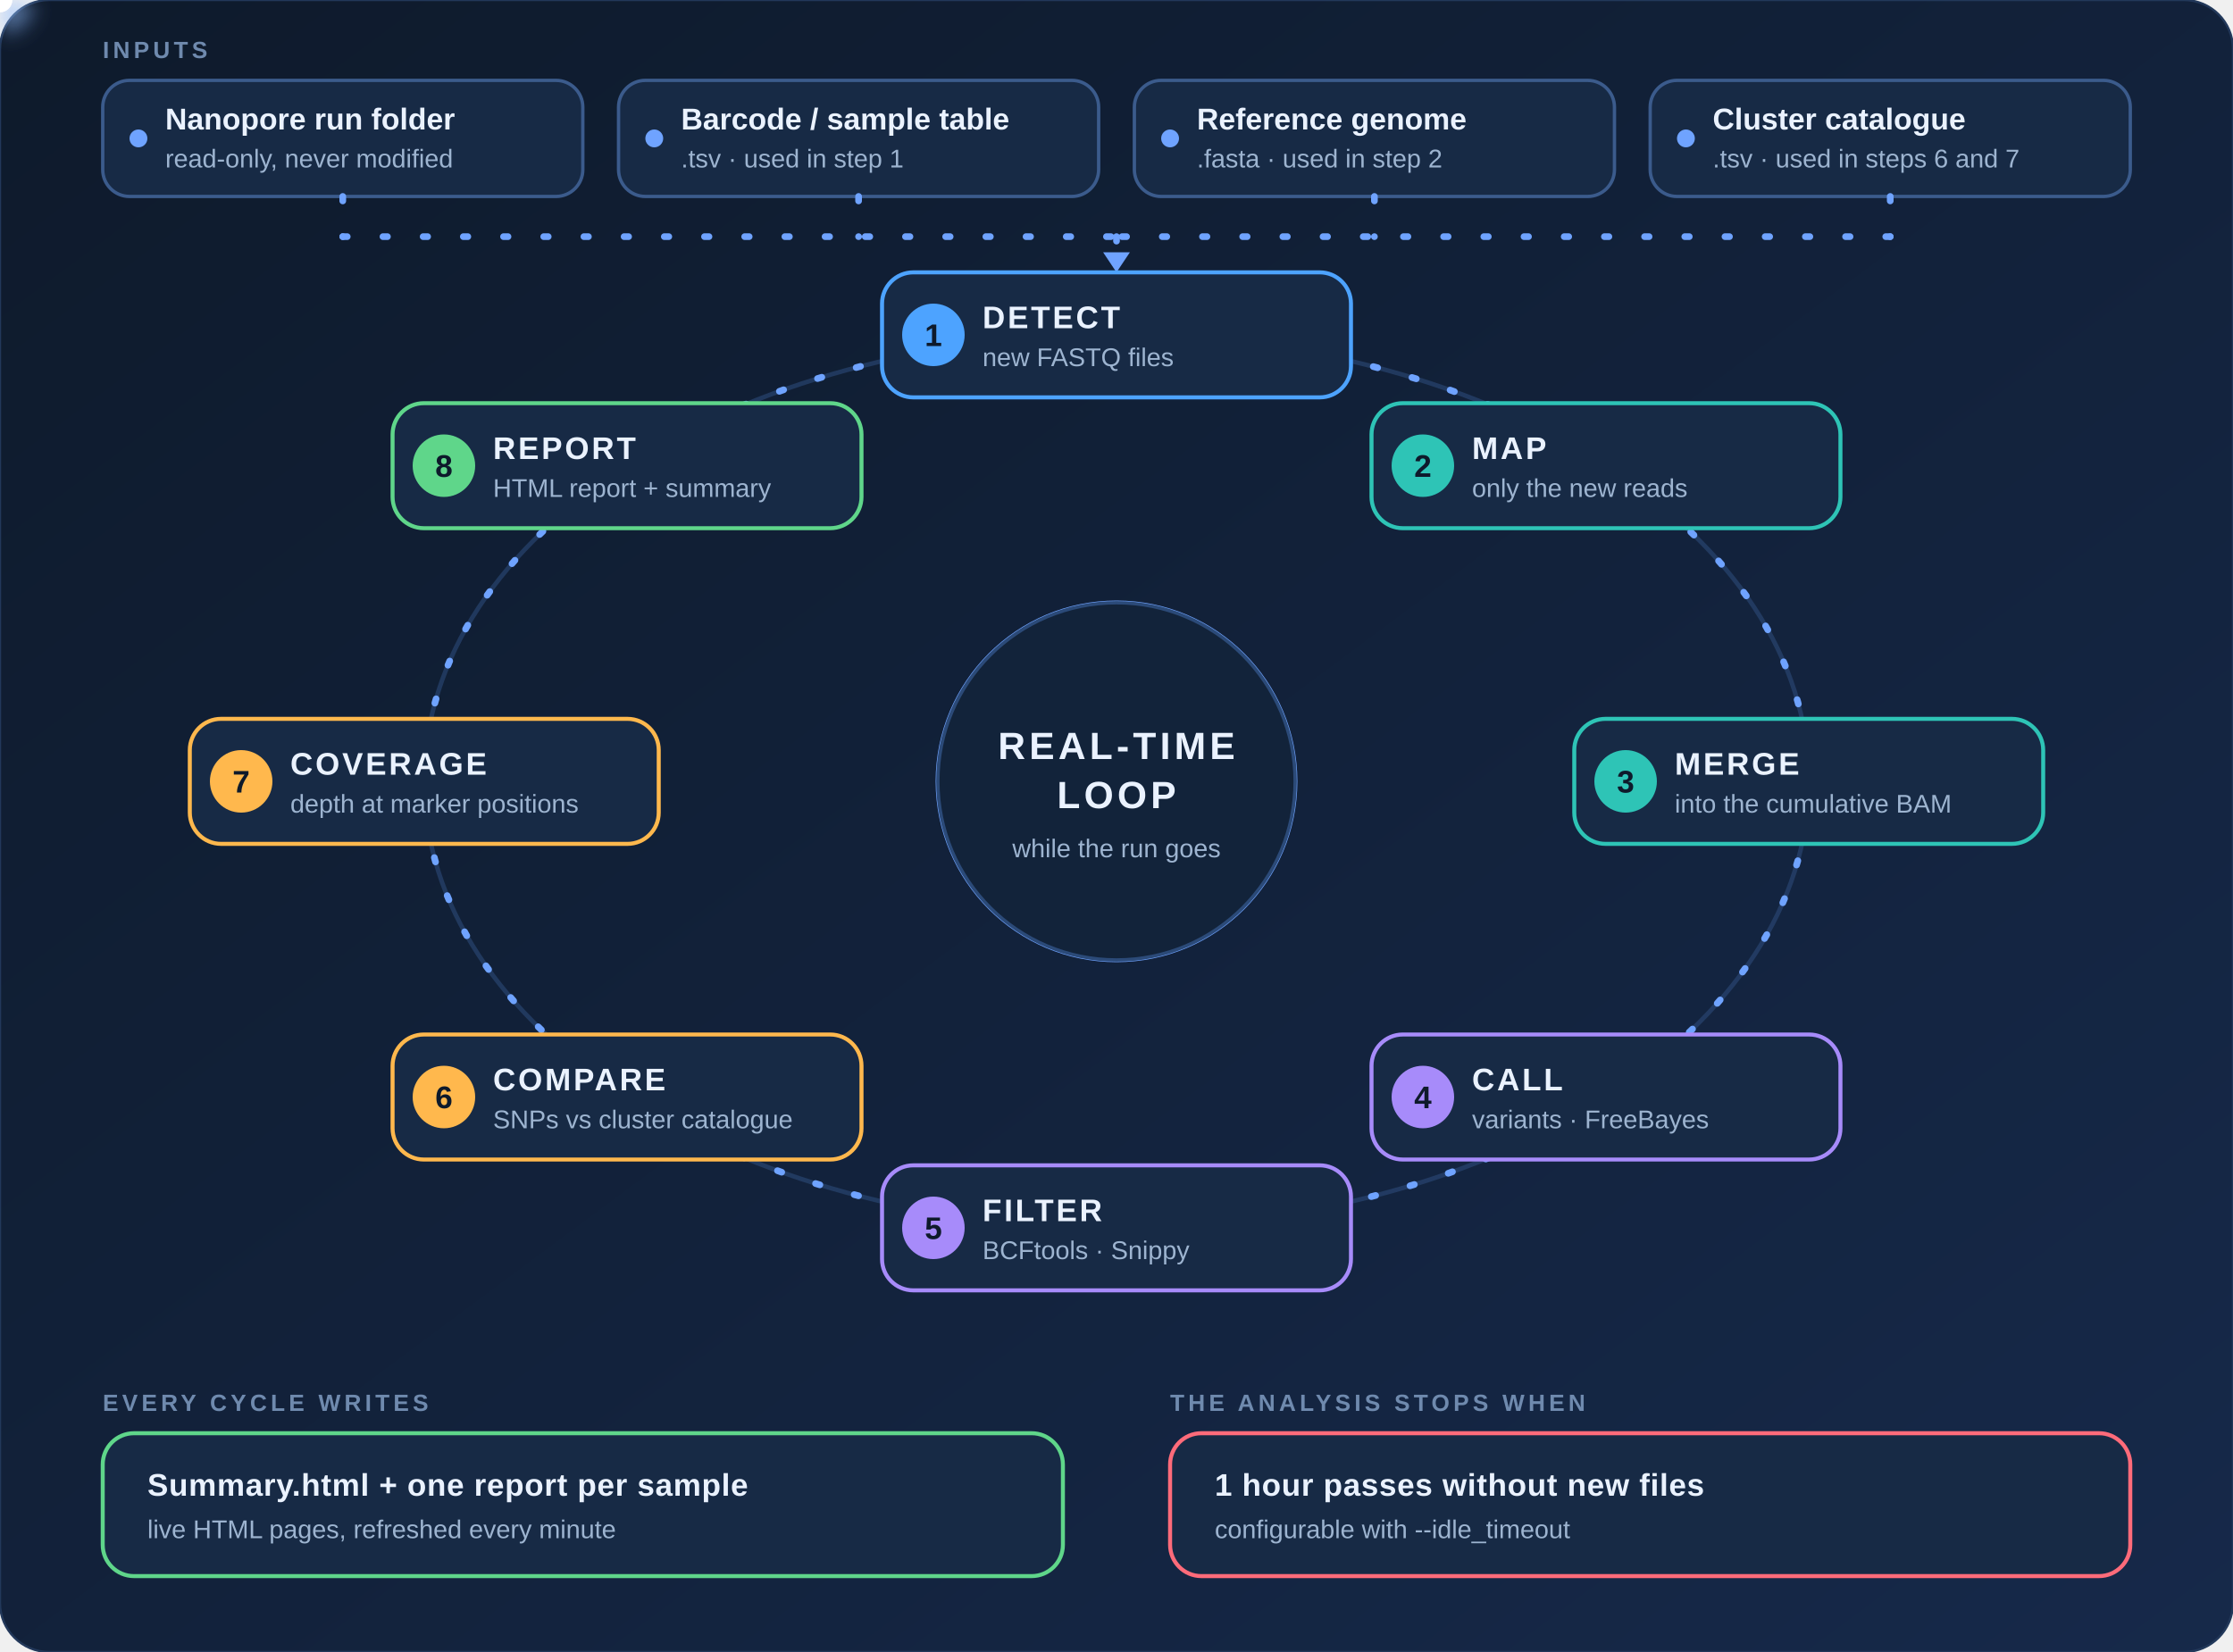
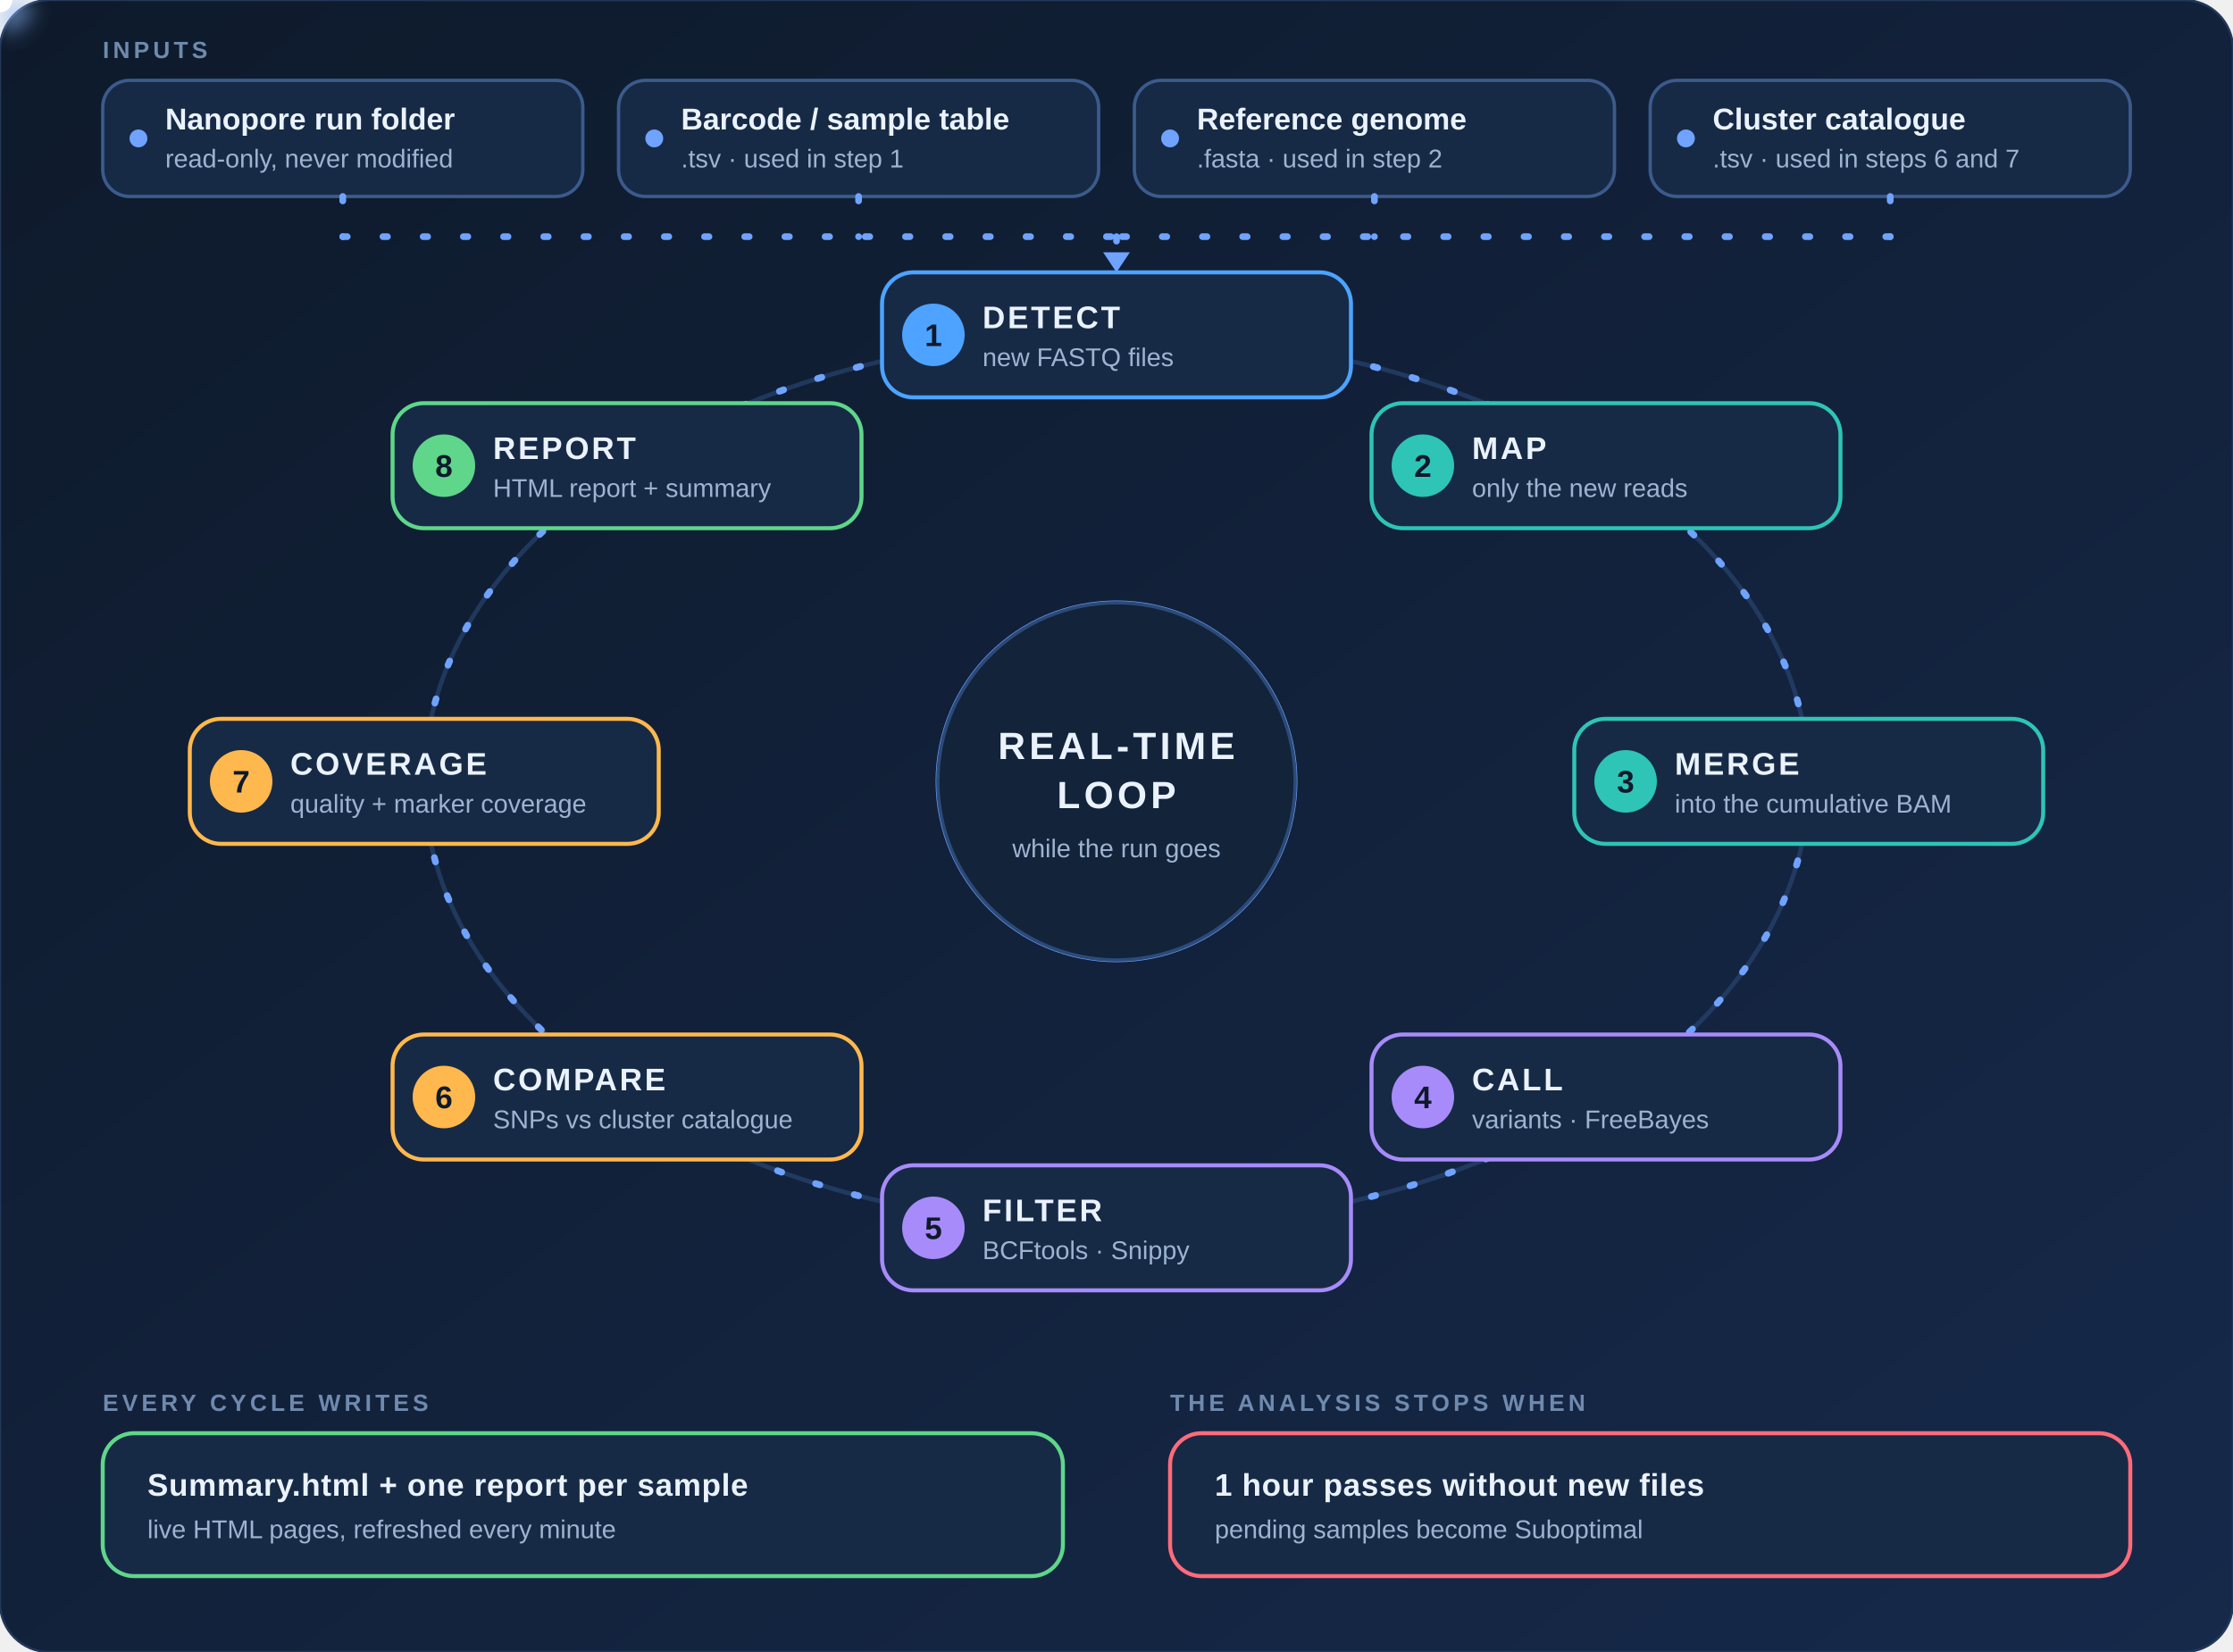
<svg xmlns="http://www.w3.org/2000/svg" viewBox="0 0 1000 740" width="1000" height="740" role="img">
  <style>
text{font-family:'Segoe UI',-apple-system,'Helvetica Neue',Arial,sans-serif}
.t{font-size:14px;font-weight:700;letter-spacing:.08em;fill:#EAF2FF}
.s{font-size:11.5px;fill:#9DB4D0}
.lab{font-size:10.5px;font-weight:700;letter-spacing:.16em;fill:#6F8AAE}
.flow{fill:none;stroke-linecap:round;stroke-dasharray:2 16;animation:flow .6s linear infinite}
@keyframes flow{to{stroke-dashoffset:-18}}
.node{animation:pulse 8s ease-in-out infinite}
@keyframes pulse{0%,100%{stroke-width:1.8;fill:#172A45}6%{stroke-width:4.2;fill:#21406B}22%{stroke-width:1.8;fill:#172A45}}
.halo{transform-box:fill-box;transform-origin:center;animation:halo 4s ease-out infinite}
@keyframes halo{0%{transform:scale(.9);opacity:.55}100%{transform:scale(1.28);opacity:0}}
</style>
  <defs>
    <linearGradient id="bg" x1="0" y1="0" x2="1" y2="1">
      <stop offset="0" stop-color="#0E1A2B" />
      <stop offset="1" stop-color="#16294A" />
    </linearGradient>
    <filter id="glow" x="-100%" y="-100%" width="300%" height="300%">
      <feGaussianBlur stdDeviation="5" />
    </filter>
  </defs>
  <rect width="1000" height="740" rx="22" fill="url(#bg)" stroke="#22385A" />
  <path d="M810,350 A310,200 0 1 1 190,350 A310,200 0 1 1 810,350" fill="none" stroke="#2B4A78" stroke-width="2" opacity=".6" />
  <path class="flow" d="M810,350 A310,200 0 1 1 190,350 A310,200 0 1 1 810,350" stroke="#6FA3FF" stroke-width="3" />
  <text class="lab" x="46" y="26">INPUTS</text>
  <rect x="46" y="36" width="215" height="52" rx="12" fill="#172A45" stroke="#3B5B8C" stroke-width="1.5" />
  <circle cx="62" cy="62" r="4" fill="#6FA3FF" />
  <text x="74" y="58" font-size="13.5" font-weight="700" fill="#EAF2FF">Nanopore run folder</text>
  <text class="s" x="74" y="75">read-only, never modified</text>
  <rect x="277" y="36" width="215" height="52" rx="12" fill="#172A45" stroke="#3B5B8C" stroke-width="1.5" />
  <circle cx="293" cy="62" r="4" fill="#6FA3FF" />
  <text x="305" y="58" font-size="13.5" font-weight="700" fill="#EAF2FF">Barcode / sample table</text>
  <text class="s" x="305" y="75">.tsv · used in step 1</text>
  <rect x="508" y="36" width="215" height="52" rx="12" fill="#172A45" stroke="#3B5B8C" stroke-width="1.5" />
  <circle cx="524" cy="62" r="4" fill="#6FA3FF" />
  <text x="536" y="58" font-size="13.5" font-weight="700" fill="#EAF2FF">Reference genome</text>
  <text class="s" x="536" y="75">.fasta · used in step 2</text>
  <rect x="739" y="36" width="215" height="52" rx="12" fill="#172A45" stroke="#3B5B8C" stroke-width="1.5" />
  <circle cx="755" cy="62" r="4" fill="#6FA3FF" />
  <text x="767" y="58" font-size="13.5" font-weight="700" fill="#EAF2FF">Cluster catalogue</text>
  <text class="s" x="767" y="75">.tsv · used in steps 6 and 7</text>
  <path class="flow" d="M153.5,88 L153.5,106" stroke="#6FA3FF" stroke-width="3" />
  <path class="flow" d="M384.5,88 L384.5,106" stroke="#6FA3FF" stroke-width="3" />
  <path class="flow" d="M615.5,88 L615.5,106" stroke="#6FA3FF" stroke-width="3" />
  <path class="flow" d="M846.5,88 L846.5,106" stroke="#6FA3FF" stroke-width="3" />
  <path class="flow" d="M153.5,106 L500,106" stroke="#6FA3FF" stroke-width="3" />
  <path class="flow" d="M846.5,106 L500,106" stroke="#6FA3FF" stroke-width="3" />
  <path class="flow" d="M500,106 L500,118" stroke="#6FA3FF" stroke-width="3" />
  <polygon points="494,113 506,113 500,122" fill="#6FA3FF" />
  <circle class="halo" cx="500" cy="350" r="80" fill="none" stroke="#6FA3FF" stroke-width="2" />
  <circle cx="500" cy="350" r="80" fill="#12233A" stroke="#2B4A78" stroke-width="1.5" />
  <text x="500" y="340" text-anchor="middle" font-size="17" font-weight="800" letter-spacing=".1em" fill="#EAF2FF">REAL-TIME</text>
  <text x="500" y="362" text-anchor="middle" font-size="17" font-weight="800" letter-spacing=".1em" fill="#EAF2FF">LOOP</text>
  <text class="s" x="500" y="384" text-anchor="middle">while the run goes</text>
  <g>
    <rect class="node" x="395.0" y="122.0" width="210" height="56" rx="14" fill="#172A45" stroke="#4DA3FF" stroke-width="1.8" style="animation-delay:-0.4s" />
    <circle cx="418.0" cy="150.0" r="14" fill="#4DA3FF" />
    <text x="418.0" y="155.0" text-anchor="middle" font-size="14" font-weight="800" fill="#0E1A2B">1</text>
    <text class="t" x="440.0" y="147.0">DETECT</text>
    <text class="s" x="440.0" y="164.0">new FASTQ files</text>
  </g>
  <g>
    <rect class="node" x="614.2" y="180.6" width="210" height="56" rx="14" fill="#172A45" stroke="#2EC4B6" stroke-width="1.8" style="animation-delay:1.6s" />
    <circle cx="637.2" cy="208.6" r="14" fill="#2EC4B6" />
    <text x="637.2" y="213.6" text-anchor="middle" font-size="14" font-weight="800" fill="#0E1A2B">2</text>
    <text class="t" x="659.2" y="205.6">MAP</text>
    <text class="s" x="659.2" y="222.6">only the new reads</text>
  </g>
  <g>
    <rect class="node" x="705.0" y="322.0" width="210" height="56" rx="14" fill="#172A45" stroke="#2EC4B6" stroke-width="1.8" style="animation-delay:3.6s" />
    <circle cx="728.0" cy="350.0" r="14" fill="#2EC4B6" />
    <text x="728.0" y="355.0" text-anchor="middle" font-size="14" font-weight="800" fill="#0E1A2B">3</text>
    <text class="t" x="750.0" y="347.0">MERGE</text>
    <text class="s" x="750.0" y="364.0">into the cumulative BAM</text>
  </g>
  <g>
    <rect class="node" x="614.2" y="463.4" width="210" height="56" rx="14" fill="#172A45" stroke="#A78BFA" stroke-width="1.8" style="animation-delay:5.6s" />
    <circle cx="637.2" cy="491.4" r="14" fill="#A78BFA" />
    <text x="637.2" y="496.4" text-anchor="middle" font-size="14" font-weight="800" fill="#0E1A2B">4</text>
    <text class="t" x="659.2" y="488.4">CALL</text>
    <text class="s" x="659.2" y="505.4">variants · FreeBayes</text>
  </g>
  <g>
    <rect class="node" x="395.0" y="522.0" width="210" height="56" rx="14" fill="#172A45" stroke="#A78BFA" stroke-width="1.8" style="animation-delay:7.6s" />
    <circle cx="418.0" cy="550.0" r="14" fill="#A78BFA" />
    <text x="418.0" y="555.0" text-anchor="middle" font-size="14" font-weight="800" fill="#0E1A2B">5</text>
    <text class="t" x="440.0" y="547.0">FILTER</text>
    <text class="s" x="440.0" y="564.0">BCFtools · Snippy</text>
  </g>
  <g>
    <rect class="node" x="175.8" y="463.4" width="210" height="56" rx="14" fill="#172A45" stroke="#FFB84D" stroke-width="1.8" style="animation-delay:9.6s" />
    <circle cx="198.8" cy="491.4" r="14" fill="#FFB84D" />
    <text x="198.8" y="496.4" text-anchor="middle" font-size="14" font-weight="800" fill="#0E1A2B">6</text>
    <text class="t" x="220.8" y="488.4">COMPARE</text>
    <text class="s" x="220.8" y="505.4">SNPs vs cluster catalogue</text>
  </g>
  <g>
    <rect class="node" x="85.0" y="322.0" width="210" height="56" rx="14" fill="#172A45" stroke="#FFB84D" stroke-width="1.8" style="animation-delay:11.6s" />
    <circle cx="108.0" cy="350.0" r="14" fill="#FFB84D" />
    <text x="108.0" y="355.0" text-anchor="middle" font-size="14" font-weight="800" fill="#0E1A2B">7</text>
    <text class="t" x="130.0" y="347.0">COVERAGE</text>
-     <text class="s" x="130.0" y="364.0">depth at marker positions</text>
+     <text class="s" x="130.0" y="364.0">quality + marker coverage</text>
  </g>
  <g>
    <rect class="node" x="175.8" y="180.6" width="210" height="56" rx="14" fill="#172A45" stroke="#5FD68A" stroke-width="1.8" style="animation-delay:13.6s" />
    <circle cx="198.8" cy="208.6" r="14" fill="#5FD68A" />
    <text x="198.8" y="213.6" text-anchor="middle" font-size="14" font-weight="800" fill="#0E1A2B">8</text>
    <text class="t" x="220.8" y="205.6">REPORT</text>
    <text class="s" x="220.8" y="222.6">HTML report + summary</text>
  </g>
  <g>
    <animateTransform attributeName="transform" type="translate" values="500.0 150.0;520.3 150.4;540.5 151.7;560.5 153.8;580.2 156.8;599.6 160.6;618.6 165.2;637.1 170.6;655.0 176.8;672.2 183.7;688.7 191.3;704.4 199.6;719.2 208.6;733.1 218.1;745.9 228.2;757.8 238.9;768.5 250.0;778.0 261.5;786.4 273.5;793.5 285.7;799.4 298.2;804.0 311.0;807.3 323.9;809.3 336.9;810.0 350.0;809.3 363.1;807.3 376.1;804.0 389.0;799.4 401.8;793.5 414.3;786.4 426.5;778.0 438.5;768.5 450.0;757.8 461.1;745.9 471.8;733.1 481.9;719.2 491.4;704.4 500.4;688.7 508.7;672.2 516.3;655.0 523.2;637.1 529.4;618.6 534.8;599.6 539.4;580.2 543.2;560.5 546.2;540.5 548.3;520.3 549.6;500.0 550.0;479.7 549.6;459.5 548.3;439.5 546.2;419.8 543.2;400.4 539.4;381.4 534.8;362.9 529.4;345.0 523.2;327.8 516.3;311.3 508.7;295.6 500.4;280.8 491.4;266.9 481.9;254.1 471.8;242.2 461.1;231.5 450.0;222.0 438.5;213.6 426.5;206.5 414.3;200.6 401.8;196.0 389.0;192.7 376.1;190.7 363.1;190.0 350.0;190.7 336.9;192.7 323.9;196.0 311.0;200.6 298.2;206.5 285.7;213.6 273.5;222.0 261.5;231.5 250.0;242.2 238.9;254.1 228.2;266.9 218.1;280.8 208.6;295.6 199.6;311.3 191.3;327.8 183.7;345.0 176.8;362.9 170.6;381.4 165.2;400.4 160.6;419.8 156.8;439.5 153.8;459.5 151.7;479.7 150.4;500.0 150.0" dur="16s" begin="0s" repeatCount="indefinite" />
    <circle r="14" fill="#8FBBFF" opacity=".4" filter="url(#glow)" />
    <circle r="5.5" fill="#FFFFFF" />
  </g>
  <g>
    <animateTransform attributeName="transform" type="translate" values="500.0 150.0;520.3 150.4;540.5 151.7;560.5 153.8;580.2 156.8;599.6 160.6;618.6 165.2;637.1 170.6;655.0 176.8;672.2 183.7;688.7 191.3;704.4 199.6;719.2 208.6;733.1 218.1;745.9 228.2;757.8 238.9;768.5 250.0;778.0 261.5;786.4 273.5;793.5 285.7;799.4 298.2;804.0 311.0;807.3 323.9;809.3 336.9;810.0 350.0;809.3 363.1;807.3 376.1;804.0 389.0;799.4 401.8;793.5 414.3;786.4 426.5;778.0 438.5;768.5 450.0;757.8 461.1;745.9 471.8;733.1 481.9;719.2 491.4;704.4 500.4;688.7 508.7;672.2 516.3;655.0 523.2;637.1 529.4;618.6 534.8;599.6 539.4;580.2 543.2;560.5 546.2;540.5 548.3;520.3 549.6;500.0 550.0;479.7 549.6;459.5 548.3;439.5 546.2;419.8 543.2;400.4 539.4;381.4 534.8;362.9 529.4;345.0 523.2;327.8 516.3;311.3 508.7;295.6 500.4;280.8 491.4;266.9 481.9;254.1 471.8;242.2 461.1;231.5 450.0;222.0 438.5;213.6 426.5;206.5 414.3;200.6 401.8;196.0 389.0;192.7 376.1;190.7 363.1;190.0 350.0;190.7 336.9;192.7 323.9;196.0 311.0;200.6 298.2;206.5 285.7;213.6 273.5;222.0 261.5;231.5 250.0;242.2 238.9;254.1 228.2;266.9 218.1;280.8 208.6;295.6 199.6;311.3 191.3;327.8 183.7;345.0 176.8;362.9 170.6;381.4 165.2;400.4 160.6;419.8 156.8;439.5 153.8;459.5 151.7;479.7 150.4;500.0 150.0" dur="16s" begin="-8s" repeatCount="indefinite" />
    <circle r="14" fill="#8FBBFF" opacity=".4" filter="url(#glow)" />
    <circle r="5.5" fill="#FFFFFF" />
  </g>
  <text class="lab" x="46" y="632">EVERY CYCLE WRITES</text>
  <rect x="46" y="642" width="430" height="64" rx="14" fill="#172A45" stroke="#5FD68A" stroke-width="1.8" />
  <text class="t" x="66" y="670" style="letter-spacing:.02em">Summary.html + one report per sample</text>
  <text class="s" x="66" y="689">live HTML pages, refreshed every minute</text>
  <text class="lab" x="524" y="632">THE ANALYSIS STOPS WHEN</text>
  <rect x="524" y="642" width="430" height="64" rx="14" fill="#172A45" stroke="#FF6B7A" stroke-width="1.8" />
  <text class="t" x="544" y="670" style="letter-spacing:.02em">1 hour passes without new files</text>
-   <text class="s" x="544" y="689">configurable with --idle_timeout</text>
+   <text class="s" x="544" y="689">pending samples become Suboptimal</text>
</svg>
